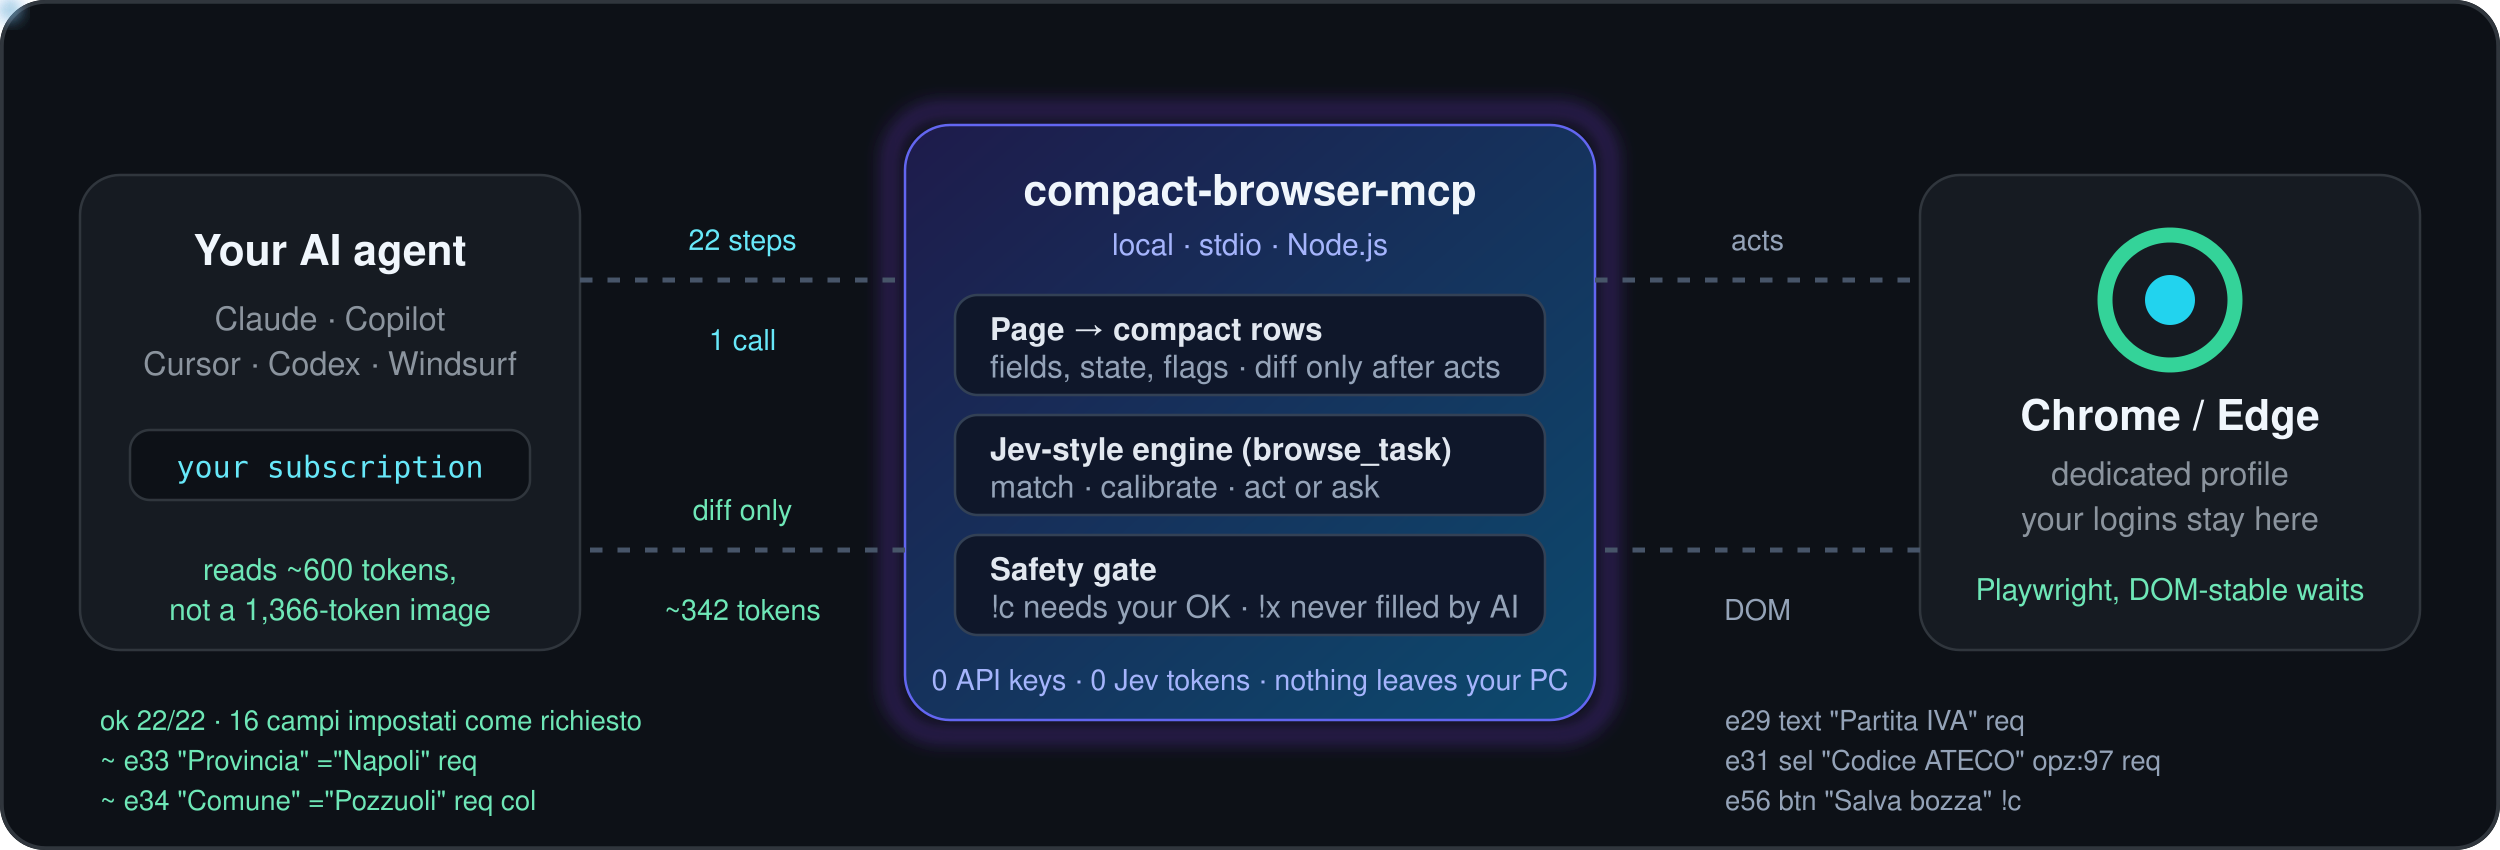
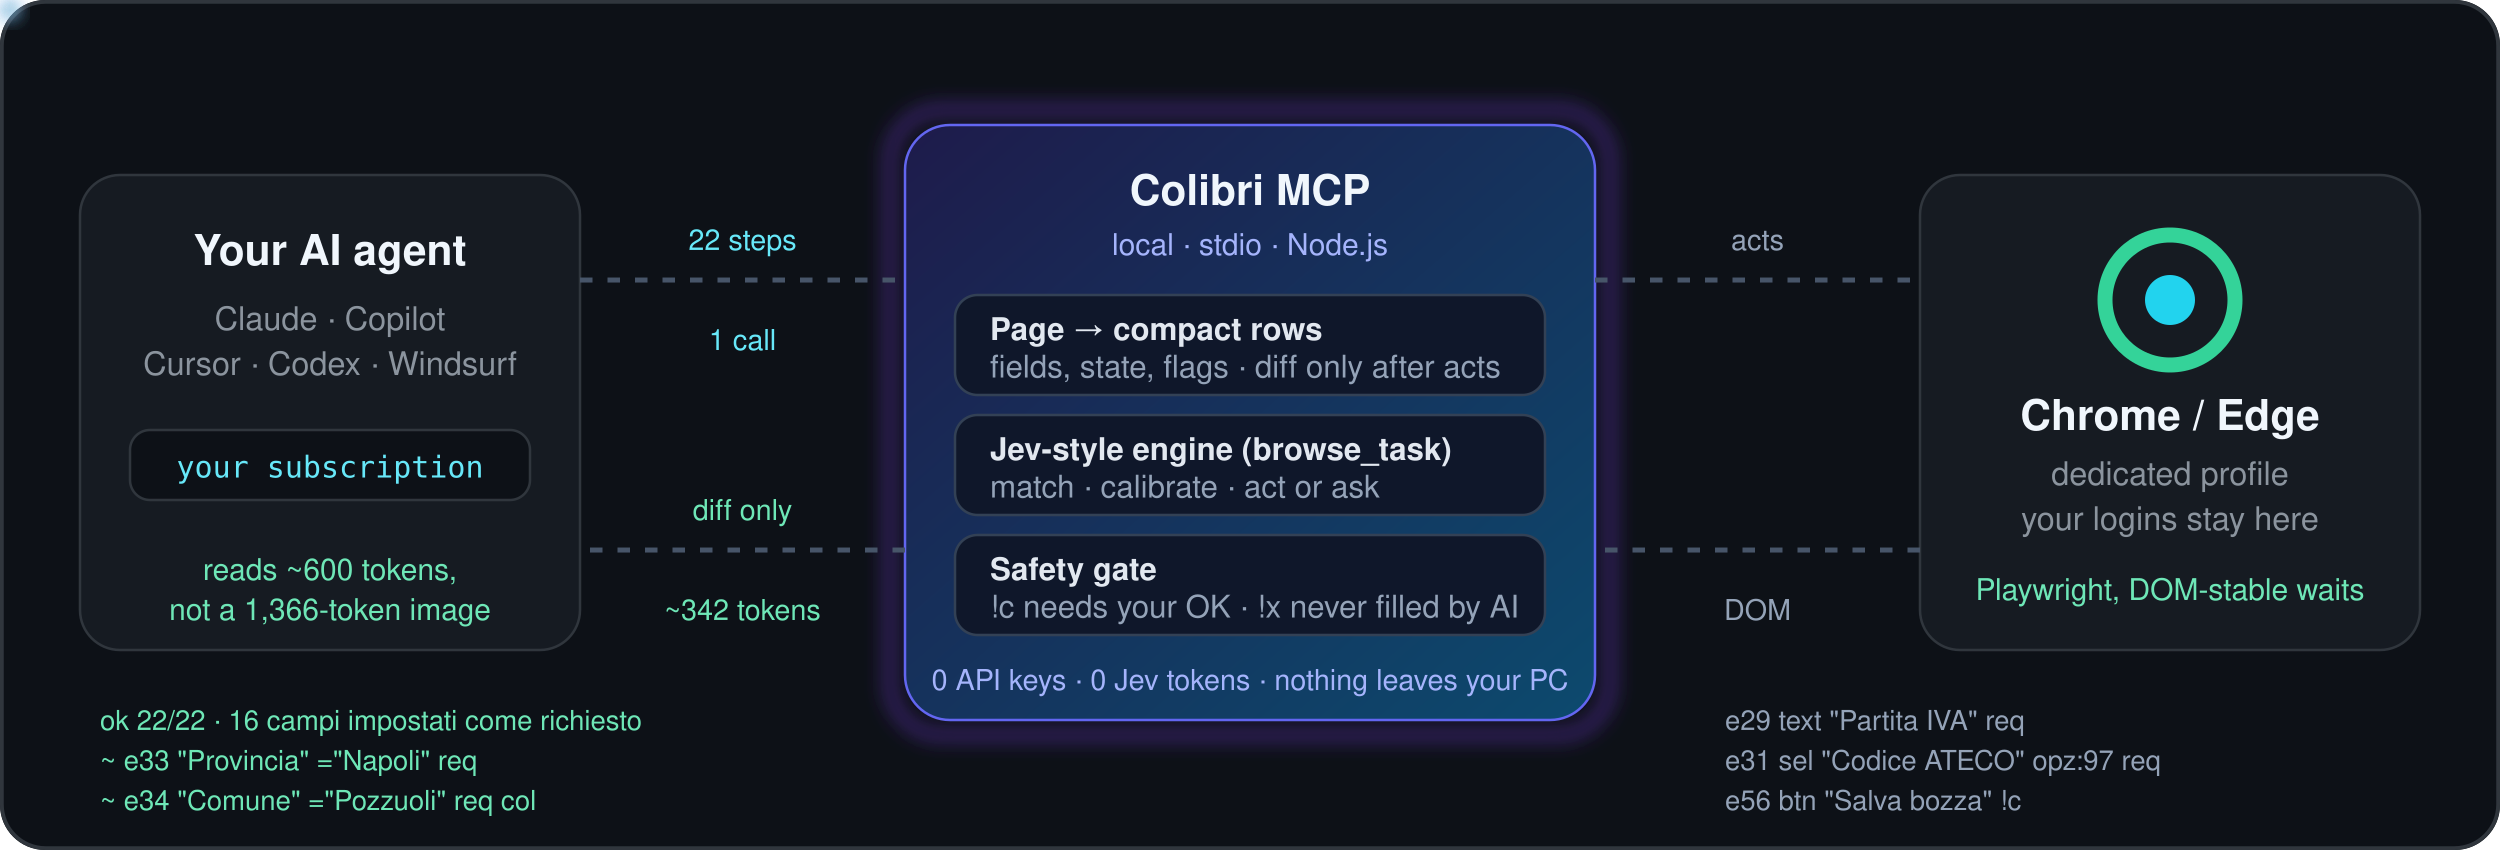
- <svg xmlns="http://www.w3.org/2000/svg" width="1000" height="340" viewBox="0 0 1000 340" role="img" aria-label="How it works: the AI agent sends many steps in one call to the local compact-browser MCP server, which drives Chrome and returns compact text rows or only the diff.">
+ <svg xmlns="http://www.w3.org/2000/svg" width="1000" height="340" viewBox="0 0 1000 340" role="img" aria-label="How it works: the AI agent sends many steps in one call to the local Colibri MCP server, which drives Chrome and returns compact text rows or only the diff.">
  <defs>
    <linearGradient id="core" x1="0" y1="0" x2="1" y2="1">
      <stop offset="0" stop-color="#1e1b4b" />
      <stop offset="1" stop-color="#0c4a6e" />
    </linearGradient>
    <filter id="glow" x="-50%" y="-50%" width="200%" height="200%">
      <feGaussianBlur stdDeviation="4" />
    </filter>
    <path id="out" d="M232 112 C 290 112, 300 112, 362 112" />
    <path id="out2" d="M638 112 C 700 112, 710 112, 768 112" />
    <path id="back2" d="M768 220 C 710 220, 700 220, 638 220" />
    <path id="back" d="M362 220 C 300 220, 290 220, 232 220" />
  </defs>
  <style>
    text { font-family: -apple-system, BlinkMacSystemFont, "Segoe UI", Helvetica, Arial, sans-serif; }
    .mono { font-family: ui-monospace, SFMono-Regular, "Cascadia Code", Consolas, Menlo, monospace; }
    .ring { animation: ring 3s ease-in-out infinite; transform-box: fill-box; transform-origin: center; }
    @keyframes ring { 0%,100% { opacity: .25; } 50% { opacity: .9; } }
    .row { animation: row 6s linear infinite; }
    @keyframes row { 0%,55% { opacity: 0; } 62%,95% { opacity: 1; } 100% { opacity: 0; } }
    .r2 { animation-delay: .25s; } .r3 { animation-delay: .5s; } .r4 { animation-delay: .75s; }
  </style>
  <rect width="1000" height="340" rx="18" fill="#0d1117" />
  <rect x=".75" y=".75" width="998.5" height="338.5" rx="17.5" fill="none" stroke="#30363d" stroke-width="1.5" />
  <g>
    <rect x="32" y="70" width="200" height="190" rx="16" fill="#161b22" stroke="#30363d" />
    <text x="132" y="106" text-anchor="middle" font-size="17" font-weight="800" fill="#f0f6fc">Your AI agent</text>
    <text x="132" y="132" text-anchor="middle" font-size="13" fill="#8b949e">Claude · Copilot</text>
    <text x="132" y="150" text-anchor="middle" font-size="13" fill="#8b949e">Cursor · Codex · Windsurf</text>
    <rect x="52" y="172" width="160" height="28" rx="8" fill="#0d1117" stroke="#30363d" />
    <text x="132" y="191" text-anchor="middle" font-size="12" fill="#67e8f9" class="mono">your subscription</text>
    <text x="132" y="232" text-anchor="middle" font-size="12" fill="#6ee7b7">reads ~600 tokens,</text>
    <text x="132" y="248" text-anchor="middle" font-size="12" fill="#6ee7b7">not a 1,366-token image</text>
  </g>
  <g>
    <rect class="ring" x="356" y="44" width="288" height="250" rx="20" fill="none" stroke="#7c3aed" stroke-width="2" filter="url(#glow)" />
    <rect x="362" y="50" width="276" height="238" rx="18" fill="url(#core)" stroke="#6366f1" />
-     <text x="500" y="82" text-anchor="middle" font-size="17" font-weight="800" fill="#f0f6fc">compact-browser-mcp</text>
+     <text x="500" y="82" text-anchor="middle" font-size="17" font-weight="800" fill="#f0f6fc">Colibri MCP</text>
    <text x="500" y="102" text-anchor="middle" font-size="12" fill="#a5b4fc">local · stdio · Node.js</text>
    <g font-size="12.5">
      <rect x="382" y="118" width="236" height="40" rx="9" fill="#0f172a" stroke="#334155" />
      <text x="396" y="136" fill="#e2e8f0" font-weight="700">Page → compact rows</text>
      <text x="396" y="151" fill="#94a3b8">fields, state, flags · diff only after acts</text>
      <rect x="382" y="166" width="236" height="40" rx="9" fill="#0f172a" stroke="#334155" />
      <text x="396" y="184" fill="#e2e8f0" font-weight="700">Jev-style engine (browse_task)</text>
      <text x="396" y="199" fill="#94a3b8">match · calibrate · act or ask</text>
      <rect x="382" y="214" width="236" height="40" rx="9" fill="#0f172a" stroke="#334155" />
      <text x="396" y="232" fill="#e2e8f0" font-weight="700">Safety gate</text>
      <text x="396" y="247" fill="#94a3b8">!c needs your OK · !x never filled by AI</text>
    </g>
    <text x="500" y="276" text-anchor="middle" font-size="11.5" fill="#a5b4fc">0 API keys · 0 Jev tokens · nothing leaves your PC</text>
  </g>
  <g>
    <rect x="768" y="70" width="200" height="190" rx="16" fill="#161b22" stroke="#30363d" />
    <circle cx="868" cy="120" r="26" fill="none" stroke="#34d399" stroke-width="6" />
    <circle cx="868" cy="120" r="10" fill="#22d3ee" />
    <text x="868" y="172" text-anchor="middle" font-size="17" font-weight="800" fill="#f0f6fc">Chrome / Edge</text>
    <text x="868" y="194" text-anchor="middle" font-size="13" fill="#8b949e">dedicated profile</text>
    <text x="868" y="212" text-anchor="middle" font-size="13" fill="#8b949e">your logins stay here</text>
    <text x="868" y="240" text-anchor="middle" font-size="12" fill="#6ee7b7">Playwright, DOM-stable waits</text>
  </g>
  <g stroke-width="2" fill="none" stroke-dasharray="5 6">
    <use href="#out" stroke="#475569" />
    <use href="#out2" stroke="#475569" />
    <use href="#back2" stroke="#475569" />
    <use href="#back" stroke="#475569" />
  </g>
  <text x="297" y="100" text-anchor="middle" font-size="11.5" fill="#67e8f9">22 steps</text>
  <text x="297" y="140" text-anchor="middle" font-size="11.5" fill="#67e8f9">1 call</text>
  <text x="703" y="100" text-anchor="middle" font-size="11.5" fill="#94a3b8">acts</text>
  <text x="703" y="248" text-anchor="middle" font-size="11.5" fill="#94a3b8">DOM</text>
  <text x="297" y="208" text-anchor="middle" font-size="11.5" fill="#6ee7b7">diff only</text>
  <text x="297" y="248" text-anchor="middle" font-size="11.5" fill="#6ee7b7">~342 tokens</text>
  <g>
    <circle r="6" fill="#67e8f9" filter="url(#glow)">
      <animateMotion dur="6s" repeatCount="indefinite" keyPoints="0;1;1" keyTimes="0;0.2;1" calcMode="linear">
        <mpath href="#out" />
      </animateMotion>
    </circle>
    <circle r="6" fill="#a78bfa" filter="url(#glow)">
      <animateMotion dur="6s" repeatCount="indefinite" keyPoints="0;0;1;1" keyTimes="0;0.25;0.42;1" calcMode="linear">
        <mpath href="#out2" />
      </animateMotion>
    </circle>
    <circle r="6" fill="#a78bfa" filter="url(#glow)">
      <animateMotion dur="6s" repeatCount="indefinite" keyPoints="0;0;1;1" keyTimes="0;0.45;0.62;1" calcMode="linear">
        <mpath href="#back2" />
      </animateMotion>
    </circle>
    <circle r="6" fill="#34d399" filter="url(#glow)">
      <animateMotion dur="6s" repeatCount="indefinite" keyPoints="0;0;1;1" keyTimes="0;0.65;0.85;1" calcMode="linear">
        <mpath href="#back" />
      </animateMotion>
    </circle>
  </g>
  <g class="mono" font-size="11" fill="#6ee7b7">
    <text class="row" x="40" y="292">ok 22/22 · 16 campi impostati come richiesto</text>
    <text class="row r2" x="40" y="308">~ e33 "Provincia" ="Napoli" req</text>
    <text class="row r3" x="40" y="324">~ e34 "Comune" ="Pozzuoli" req col</text>
  </g>
  <g class="mono" font-size="11" fill="#94a3b8">
    <text class="row r2" x="690" y="292">e29 text "Partita IVA" req</text>
    <text class="row r3" x="690" y="308">e31 sel "Codice ATECO" opz:97 req</text>
    <text class="row r4" x="690" y="324">e56 btn "Salva bozza" !c</text>
  </g>
</svg>
